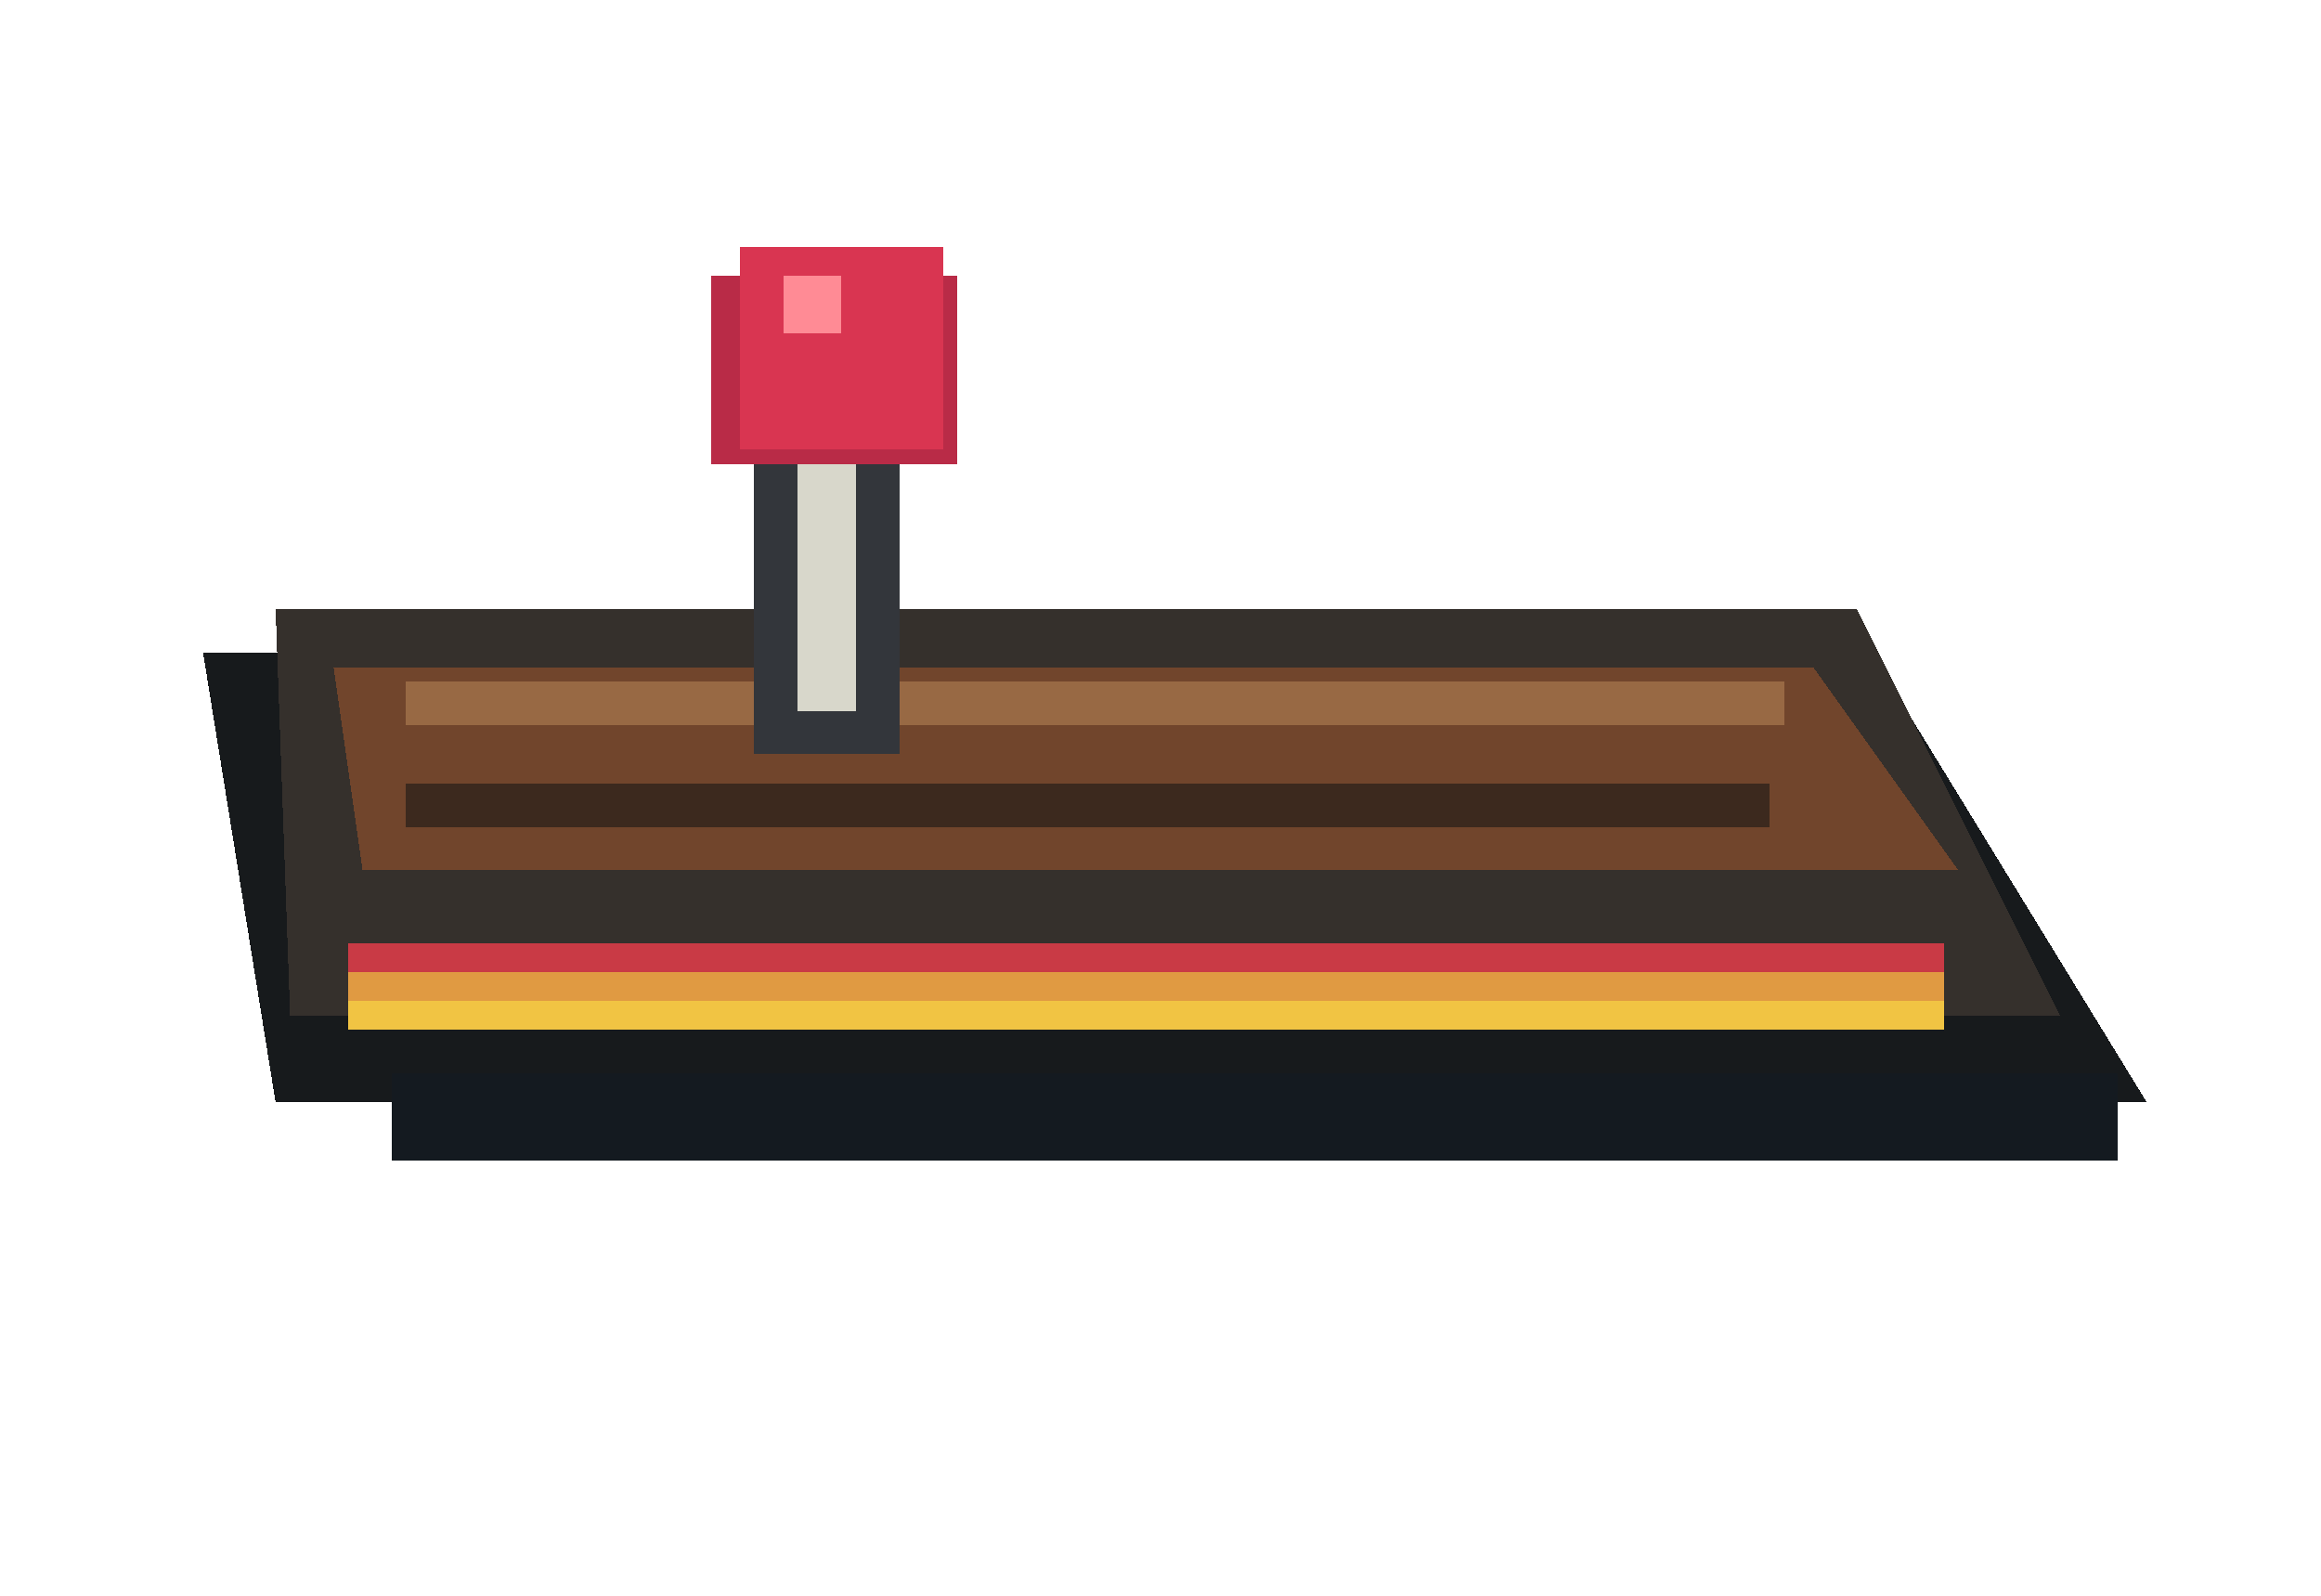
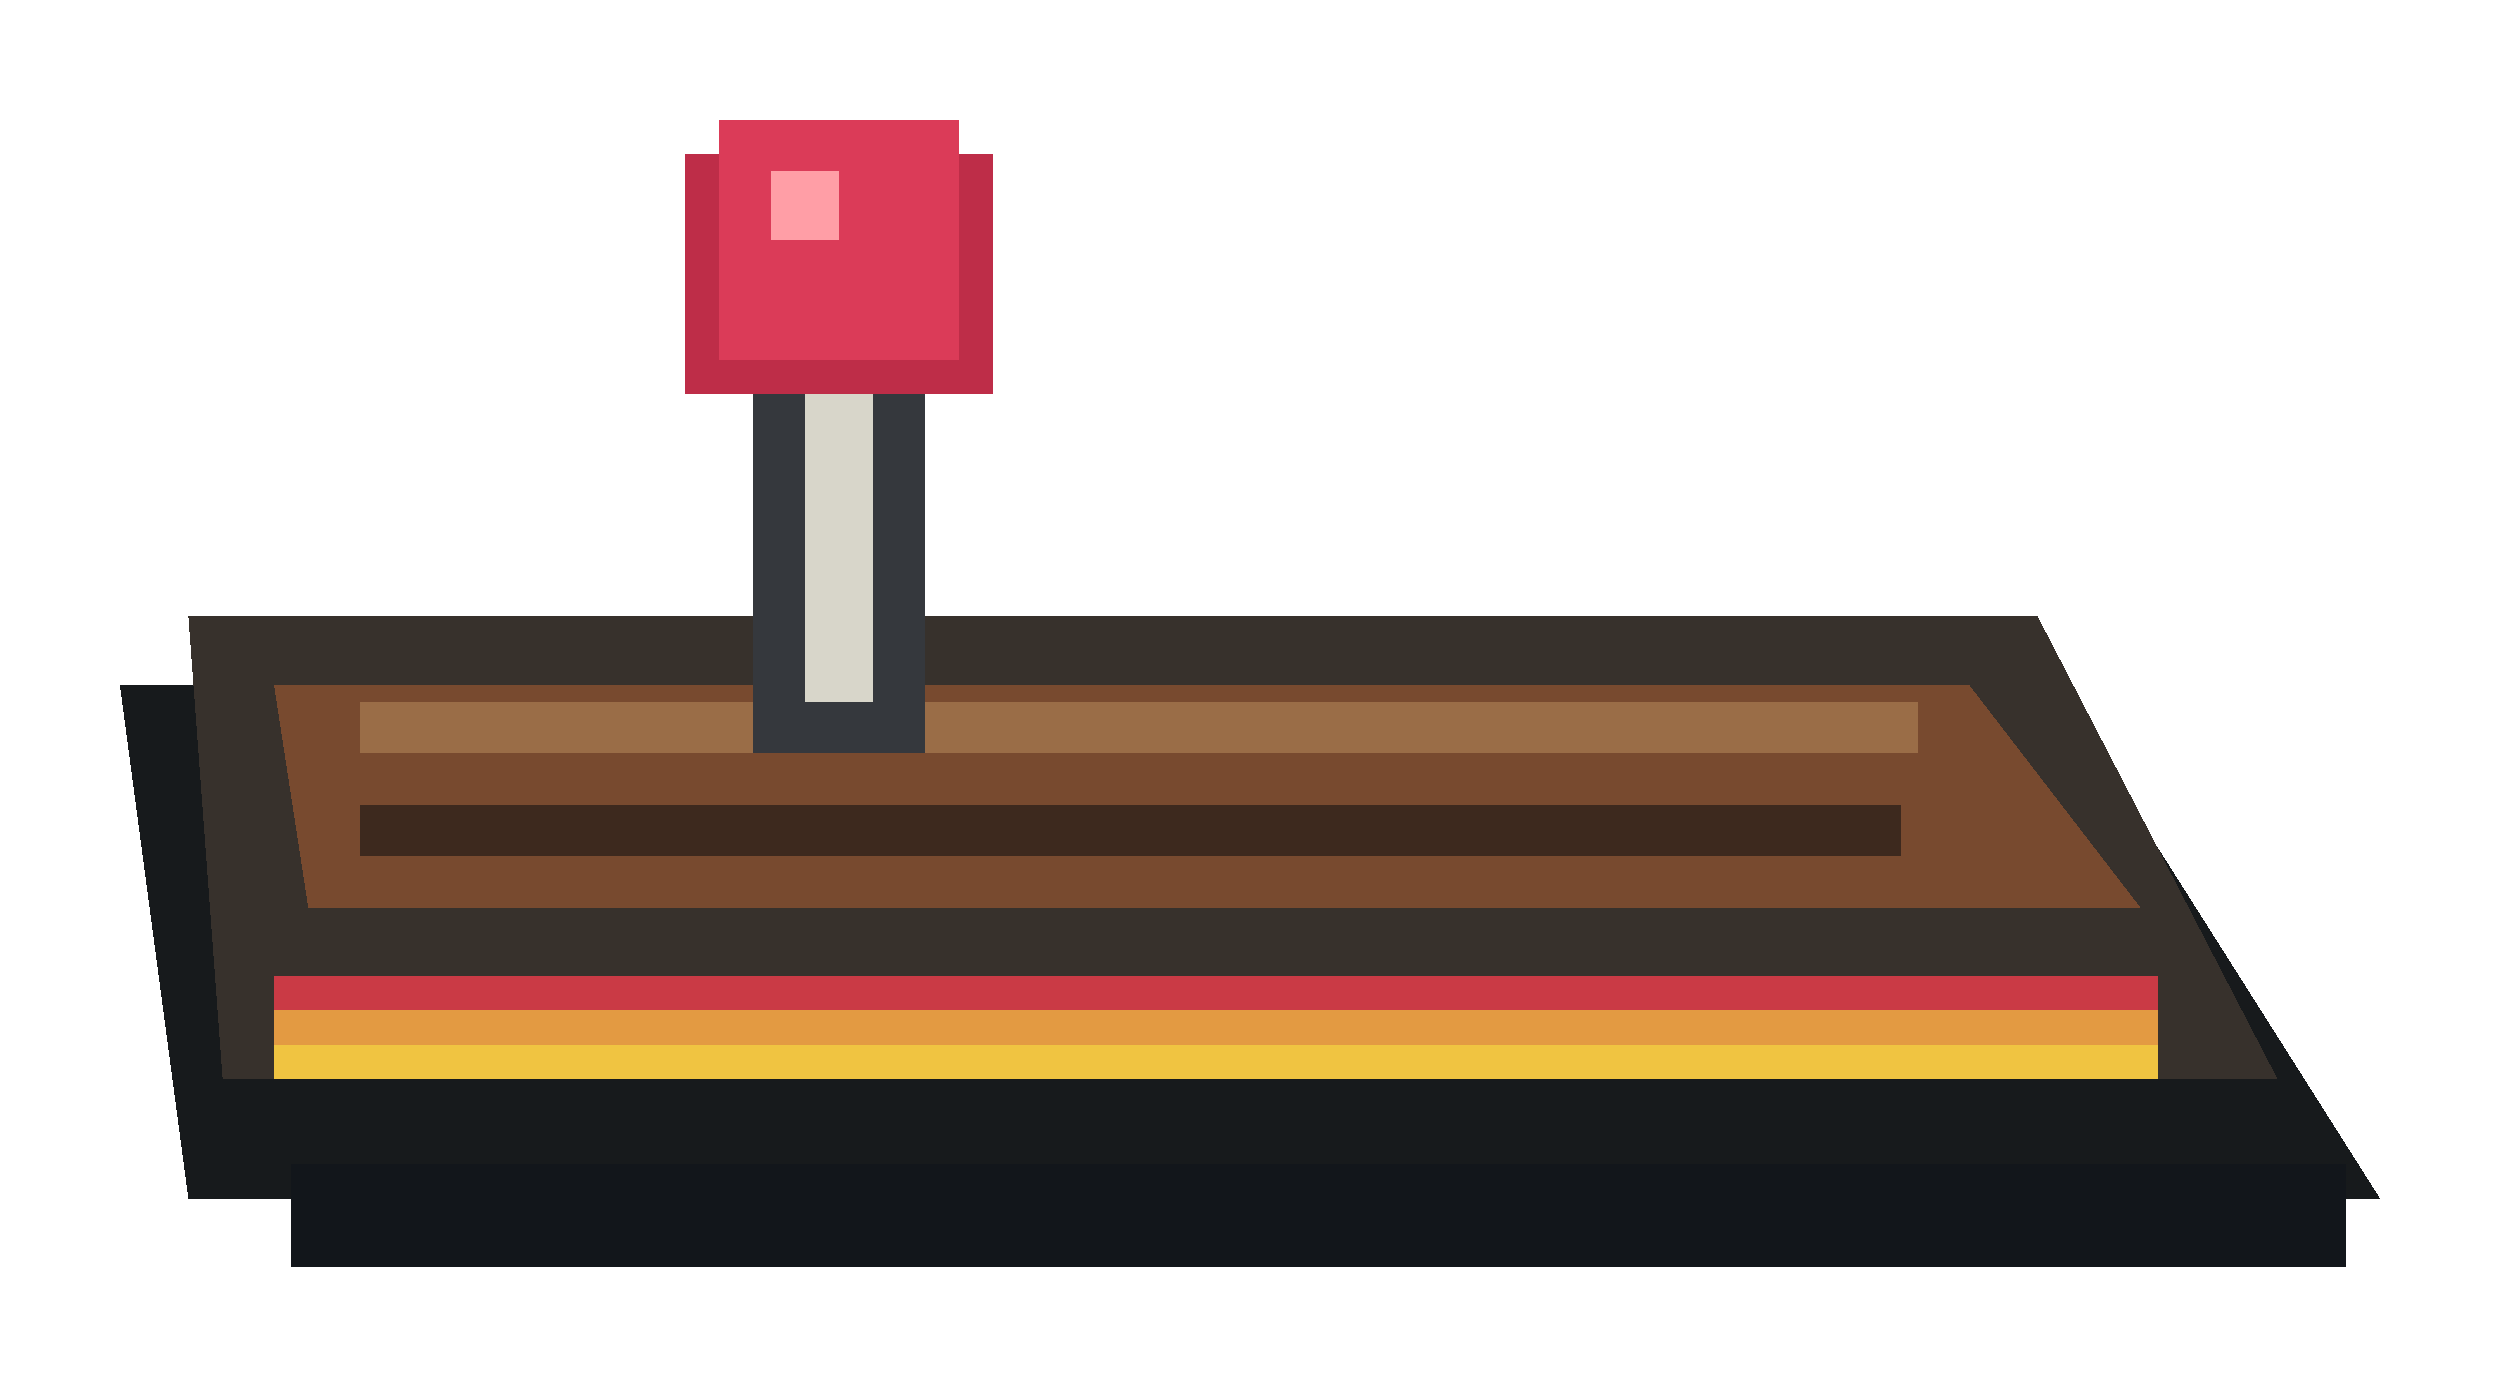
- <svg xmlns="http://www.w3.org/2000/svg" viewBox="0 0 160 110" width="320" height="220" shape-rendering="crispEdges">
-   <polygon points="14,45 129,45 148,76 19,76" fill="#171a1c" />
-   <polygon points="19,42 128,42 142,70 20,70" fill="#35302c" />
-   <polygon points="23,46 125,46 135,60 25,60" fill="#71452c" />
-   <rect x="28" y="47" width="95" height="3" fill="#986944" />
-   <rect x="28" y="54" width="94" height="3" fill="#3c291e" />
-   <rect x="24" y="65" width="110" height="2" fill="#c93a45" />
-   <rect x="24" y="67" width="110" height="2" fill="#e09a42" />
-   <rect x="24" y="69" width="110" height="2" fill="#f1c443" />
-   <rect x="27" y="74" width="119" height="6" fill="#141a20" />
-   <rect x="52" y="32" width="10" height="20" fill="#33363b" />
-   <rect x="55" y="23" width="4" height="26" fill="#d8d7cb" />
-   <rect x="49" y="19" width="17" height="13" fill="#b92b47" />
-   <rect x="51" y="17" width="14" height="14" fill="#d93551" />
-   <rect x="54" y="19" width="4" height="4" fill="#ff8b95" />
+ <svg xmlns="http://www.w3.org/2000/svg" viewBox="9 9 146 81" width="292" height="162" shape-rendering="crispEdges">
+   <polygon points="16,49 129,49 148,79 20,79" fill="#171a1c" />
+   <polygon points="20,45 128,45 142,72 22,72" fill="#37312c" />
+   <polygon points="25,49 124,49 134,62 27,62" fill="#784a2f" />
+   <rect x="30" y="50" width="91" height="3" fill="#9a6d47" />
+   <rect x="30" y="56" width="90" height="3" fill="#3d291e" />
+   <rect x="25" y="66" width="110" height="2" fill="#ca3a45" />
+   <rect x="25" y="68" width="110" height="2" fill="#e39a42" />
+   <rect x="25" y="70" width="110" height="2" fill="#f0c441" />
+   <rect x="26" y="77" width="120" height="6" fill="#12161b" />
+   <rect x="53" y="31" width="10" height="22" fill="#35383d" />
+   <rect x="56" y="23" width="4" height="27" fill="#d8d6ca" />
+   <rect x="49" y="18" width="18" height="14" fill="#be2d48" />
+   <rect x="51" y="16" width="14" height="14" fill="#db3b58" />
+   <rect x="54" y="19" width="4" height="4" fill="#ff9ea6" />
</svg>
